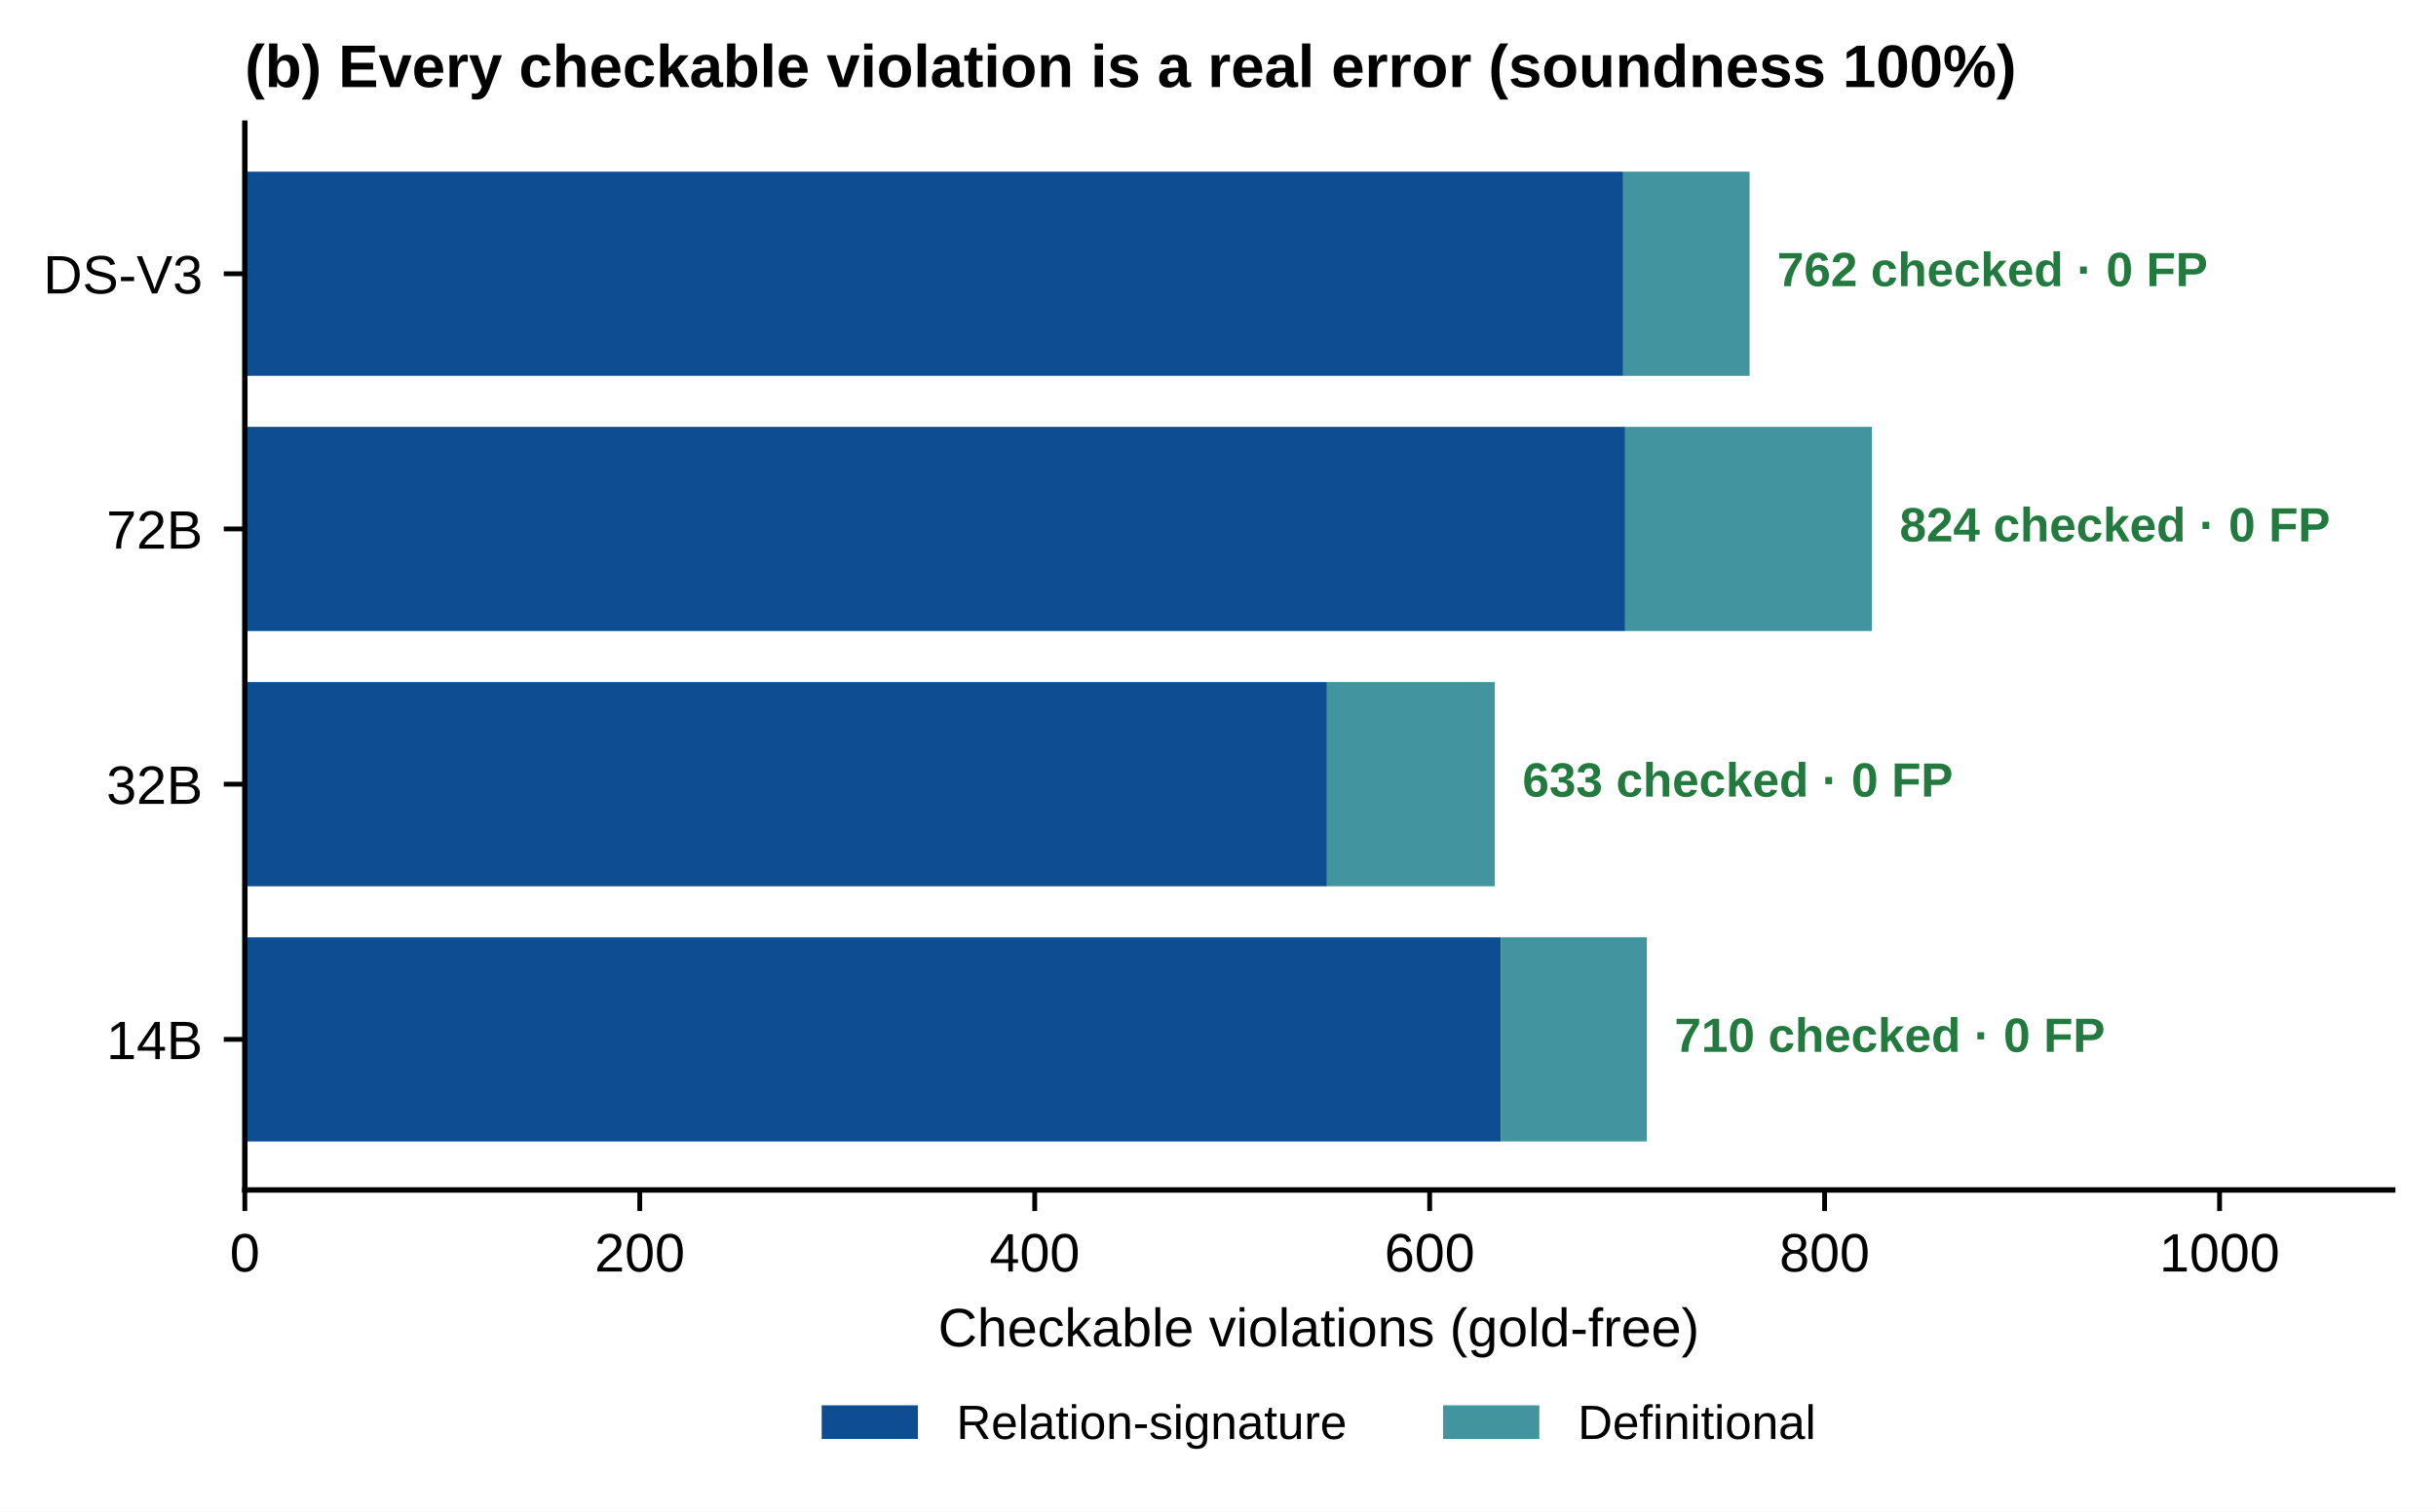
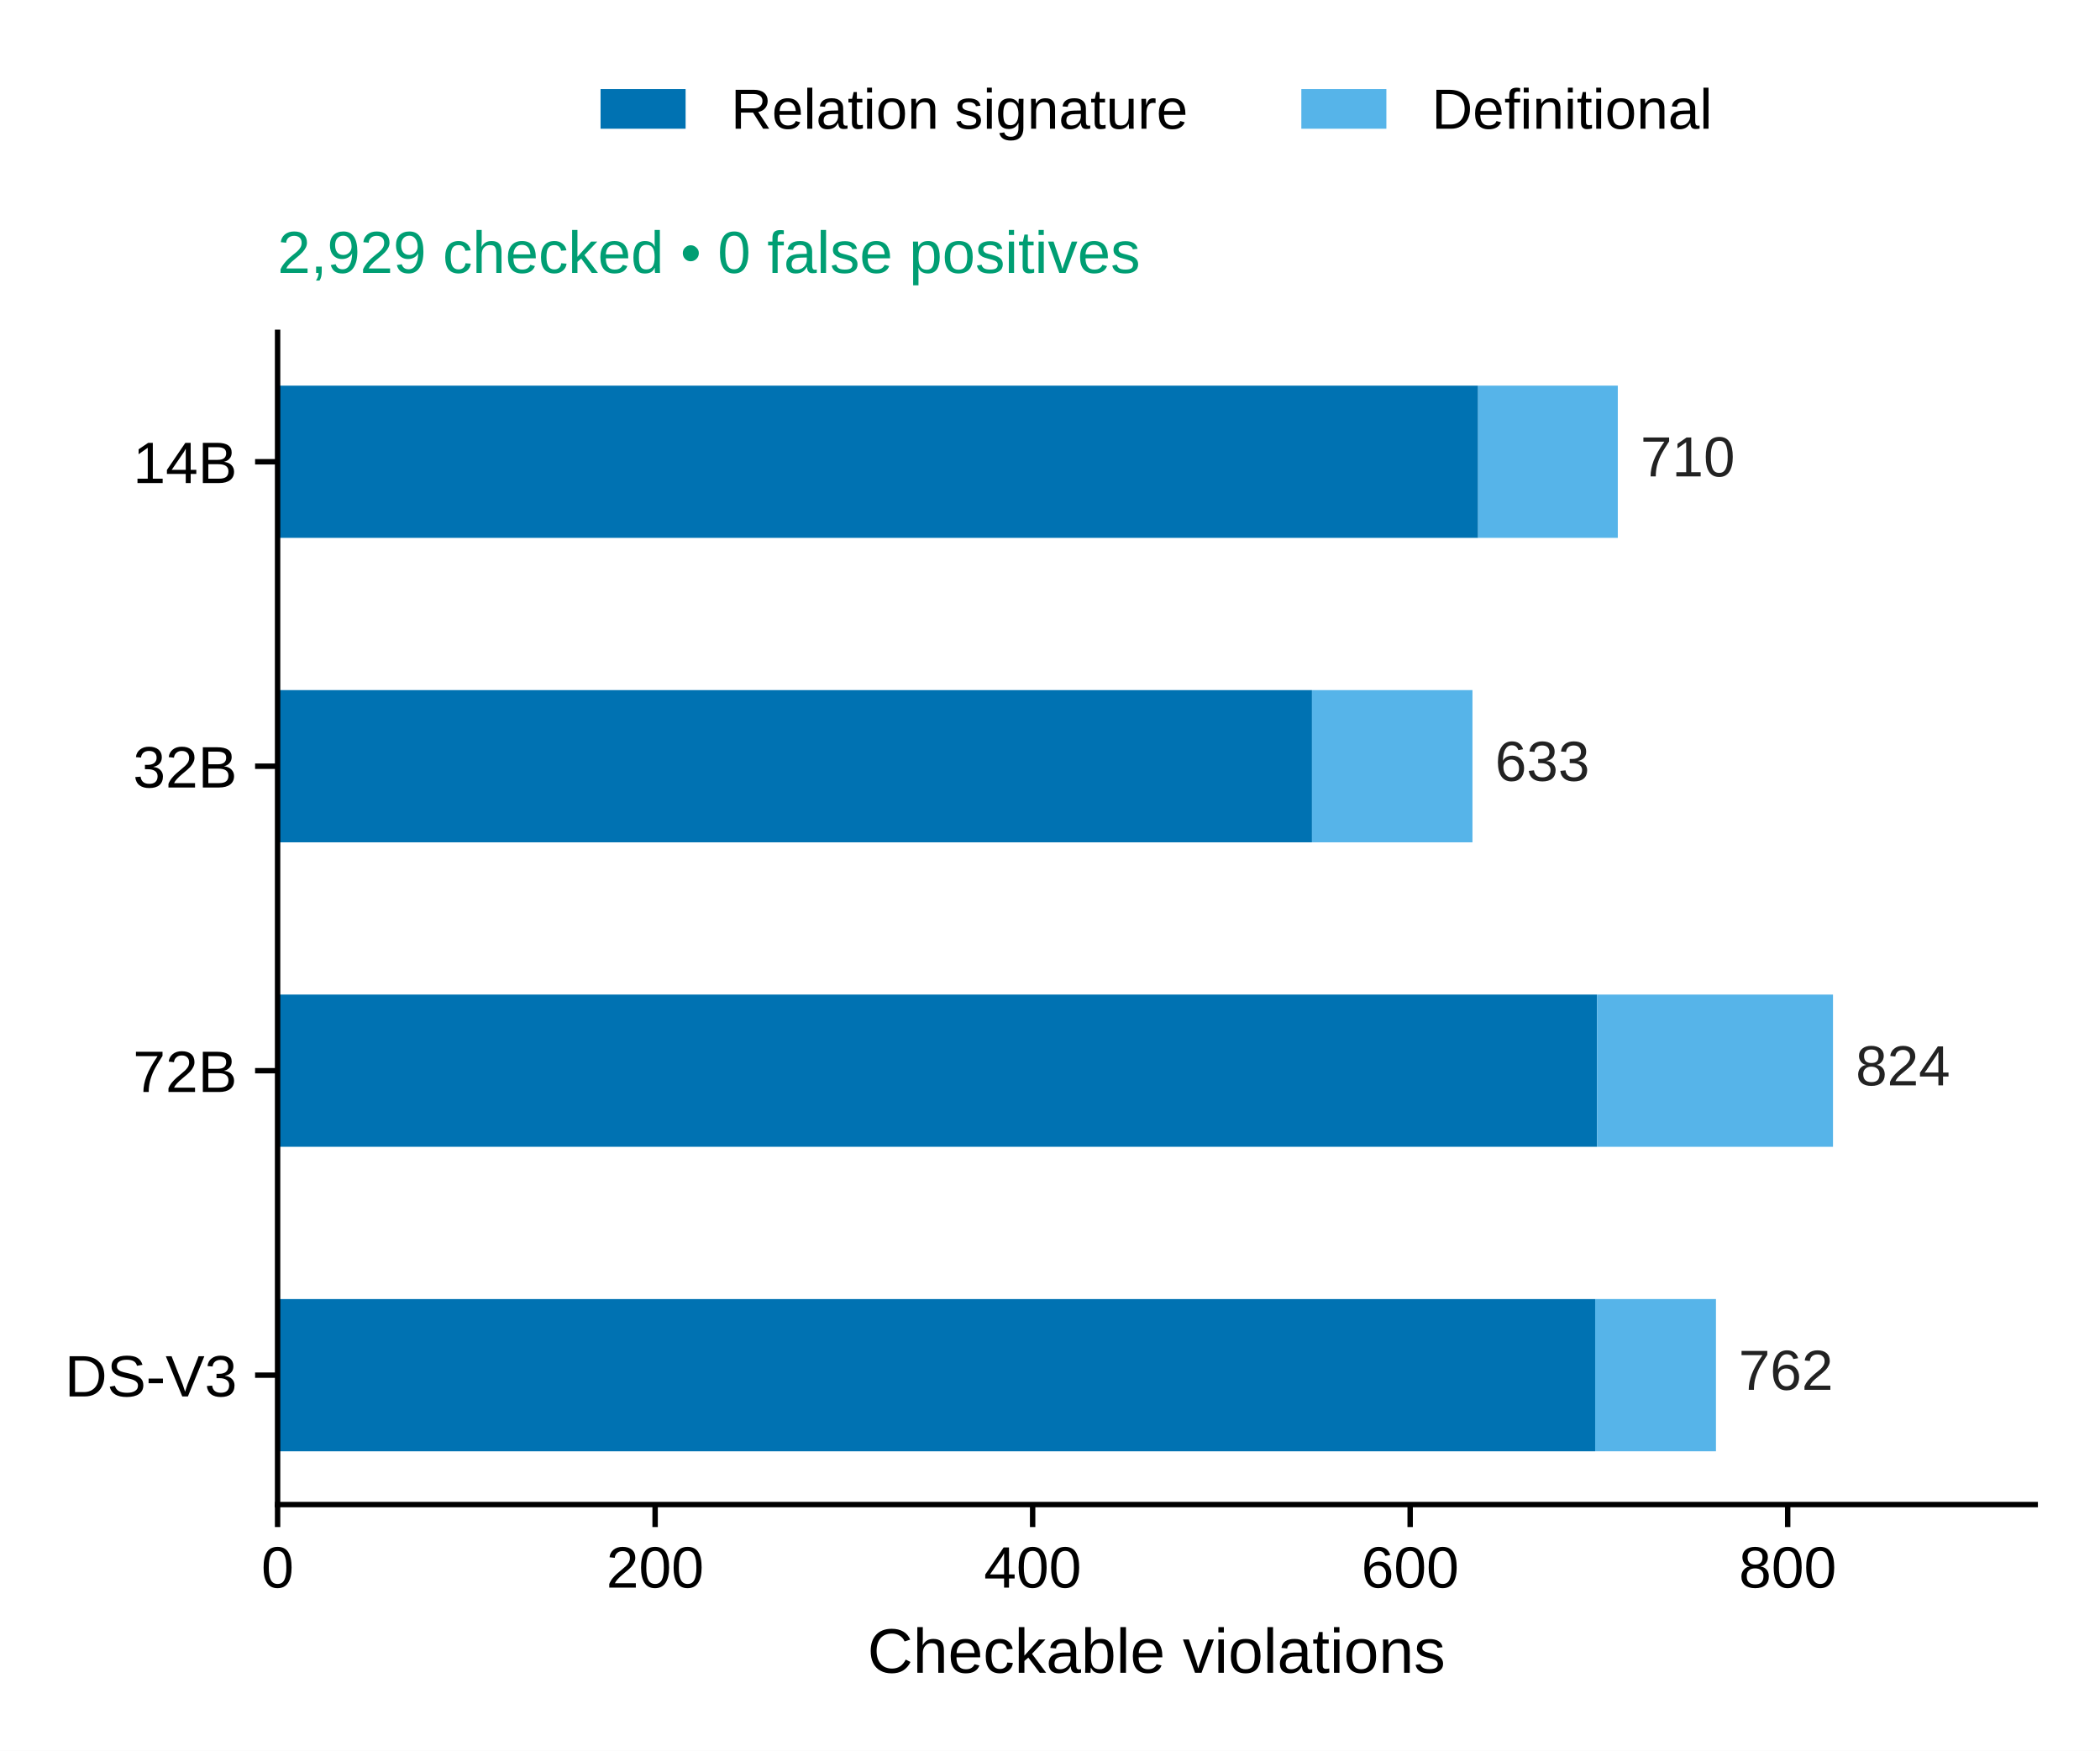
- <svg xmlns="http://www.w3.org/2000/svg" xmlns:xlink="http://www.w3.org/1999/xlink" width="405.028pt" height="251.382pt" viewBox="0 0 405.028 251.382" version="1.1">
+ <svg xmlns="http://www.w3.org/2000/svg" xmlns:xlink="http://www.w3.org/1999/xlink" width="233.345pt" height="194.59pt" viewBox="0 0 233.345 194.59" version="1.1">
  <defs>
    <style type="text/css">*{stroke-linejoin: round; stroke-linecap: butt}</style>
  </defs>
  <g id="figure_1">
    <g id="patch_1">
-       <path d="M 0 251.382  L 405.028 251.382  L 405.028 0  L 0 0  z " style="fill: #ffffff" />
+       <path d="M 0 194.59  L 233.345 194.59  L 233.345 0  L 0 0  z " style="fill: #ffffff" />
    </g>
    <g id="axes_1">
      <g id="patch_2">
-         <path d="M 40.708 197.888  L 397.828 197.888  L 397.828 20.48  L 40.708 20.48  z " style="fill: #ffffff" />
+         <path d="M 30.845 167.221  L 226.145 167.221  L 226.145 36.937  L 30.845 36.937  z " style="fill: #ffffff" />
      </g>
      <g id="patch_3">
-         <path d="M 40.708 189.824  L 249.527 189.824  L 249.527 155.871  L 40.708 155.871  z " clip-path="url(#pc773e7b6ff)" style="fill: #0f4d92" />
+         <path d="M 30.845 42.859  L 164.244 42.859  L 164.244 59.779  L 30.845 59.779  z " clip-path="url(#pb70889f91c)" style="fill: #0072b2" />
      </g>
      <g id="patch_4">
-         <path d="M 40.708 147.382  L 220.634 147.382  L 220.634 113.428  L 40.708 113.428  z " clip-path="url(#pc773e7b6ff)" style="fill: #0f4d92" />
+         <path d="M 30.845 76.699  L 145.786 76.699  L 145.786 93.619  L 30.845 93.619  z " clip-path="url(#pb70889f91c)" style="fill: #0072b2" />
      </g>
      <g id="patch_5">
-         <path d="M 40.708 104.94  L 270.212 104.94  L 270.212 70.986  L 40.708 70.986  z " clip-path="url(#pc773e7b6ff)" style="fill: #0f4d92" />
+         <path d="M 30.845 110.539  L 177.458 110.539  L 177.458 127.459  L 30.845 127.459  z " clip-path="url(#pb70889f91c)" style="fill: #0072b2" />
      </g>
      <g id="patch_6">
-         <path d="M 40.708 62.498  L 269.883 62.498  L 269.883 28.544  L 40.708 28.544  z " clip-path="url(#pc773e7b6ff)" style="fill: #0f4d92" />
+         <path d="M 30.845 144.379  L 177.248 144.379  L 177.248 161.299  L 30.845 161.299  z " clip-path="url(#pb70889f91c)" style="fill: #0072b2" />
      </g>
      <g id="patch_7">
-         <path d="M 249.527 189.824  L 273.823 189.824  L 273.823 155.871  L 249.527 155.871  z " clip-path="url(#pc773e7b6ff)" style="fill: #42949e" />
+         <path d="M 164.244 42.859  L 179.765 42.859  L 179.765 59.779  L 164.244 59.779  z " clip-path="url(#pb70889f91c)" style="fill: #56b4e9" />
      </g>
      <g id="patch_8">
-         <path d="M 220.634 147.382  L 248.542 147.382  L 248.542 113.428  L 220.634 113.428  z " clip-path="url(#pc773e7b6ff)" style="fill: #42949e" />
+         <path d="M 145.786 76.699  L 163.615 76.699  L 163.615 93.619  L 145.786 93.619  z " clip-path="url(#pb70889f91c)" style="fill: #56b4e9" />
      </g>
      <g id="patch_9">
-         <path d="M 270.212 104.94  L 311.253 104.94  L 311.253 70.986  L 270.212 70.986  z " clip-path="url(#pc773e7b6ff)" style="fill: #42949e" />
+         <path d="M 177.458 110.539  L 203.676 110.539  L 203.676 127.459  L 177.458 127.459  z " clip-path="url(#pb70889f91c)" style="fill: #56b4e9" />
      </g>
      <g id="patch_10">
-         <path d="M 269.883 62.498  L 290.897 62.498  L 290.897 28.544  L 269.883 28.544  z " clip-path="url(#pc773e7b6ff)" style="fill: #42949e" />
+         <path d="M 177.248 144.379  L 190.672 144.379  L 190.672 161.299  L 177.248 161.299  z " clip-path="url(#pb70889f91c)" style="fill: #56b4e9" />
      </g>
      <g id="matplotlib.axis_1">
        <g id="xtick_1">
          <g id="line2d_1">
            <defs>
-               <path id="m17332b779a" d="M 0 0  L 0 3.5  " style="stroke: #000000; stroke-width: 0.8" />
+               <path id="m54257b5601" d="M 0 0  L 0 2.5  " style="stroke: #000000; stroke-width: 0.6" />
            </defs>
            <g>
-               <use xlink:href="#m17332b779a" x="40.708" y="197.888" style="stroke: #000000; stroke-width: 0.8" />
+               <use xlink:href="#m54257b5601" x="30.845" y="167.221" style="stroke: #000000; stroke-width: 0.6" />
            </g>
          </g>
          <g id="text_1">
-             <text style="font-size: 9px; font-family: 'Arial', 'DejaVu Sans', 'Liberation Sans', sans-serif; text-anchor: middle" x="40.708" y="211.441" transform="rotate(-0 40.70781 211.4405)">0</text>
+             <text style="font-size: 6.5px; font-family: 'Arial', 'DejaVu Sans', 'Liberation Sans', sans-serif; text-anchor: middle" x="30.845" y="176.453" transform="rotate(-0 30.84453 176.4528)">0</text>
          </g>
        </g>
        <g id="xtick_2">
          <g id="line2d_2">
            <g>
-               <use xlink:href="#m17332b779a" x="106.374" y="197.888" style="stroke: #000000; stroke-width: 0.8" />
+               <use xlink:href="#m54257b5601" x="72.794" y="167.221" style="stroke: #000000; stroke-width: 0.6" />
            </g>
          </g>
          <g id="text_2">
-             <text style="font-size: 9px; font-family: 'Arial', 'DejaVu Sans', 'Liberation Sans', sans-serif; text-anchor: middle" x="106.374" y="211.441" transform="rotate(-0 106.3742 211.4405)">200</text>
+             <text style="font-size: 6.5px; font-family: 'Arial', 'DejaVu Sans', 'Liberation Sans', sans-serif; text-anchor: middle" x="72.794" y="176.453" transform="rotate(-0 72.79401 176.4528)">200</text>
          </g>
        </g>
        <g id="xtick_3">
          <g id="line2d_3">
            <g>
-               <use xlink:href="#m17332b779a" x="172.041" y="197.888" style="stroke: #000000; stroke-width: 0.8" />
+               <use xlink:href="#m54257b5601" x="114.743" y="167.221" style="stroke: #000000; stroke-width: 0.6" />
            </g>
          </g>
          <g id="text_3">
-             <text style="font-size: 9px; font-family: 'Arial', 'DejaVu Sans', 'Liberation Sans', sans-serif; text-anchor: middle" x="172.041" y="211.441" transform="rotate(-0 172.0406 211.4405)">400</text>
+             <text style="font-size: 6.5px; font-family: 'Arial', 'DejaVu Sans', 'Liberation Sans', sans-serif; text-anchor: middle" x="114.743" y="176.453" transform="rotate(-0 114.7435 176.4528)">400</text>
          </g>
        </g>
        <g id="xtick_4">
          <g id="line2d_4">
            <g>
-               <use xlink:href="#m17332b779a" x="237.707" y="197.888" style="stroke: #000000; stroke-width: 0.8" />
+               <use xlink:href="#m54257b5601" x="156.693" y="167.221" style="stroke: #000000; stroke-width: 0.6" />
            </g>
          </g>
          <g id="text_4">
-             <text style="font-size: 9px; font-family: 'Arial', 'DejaVu Sans', 'Liberation Sans', sans-serif; text-anchor: middle" x="237.707" y="211.441" transform="rotate(-0 237.7069 211.4405)">600</text>
+             <text style="font-size: 6.5px; font-family: 'Arial', 'DejaVu Sans', 'Liberation Sans', sans-serif; text-anchor: middle" x="156.693" y="176.453" transform="rotate(-0 156.693 176.4528)">600</text>
          </g>
        </g>
        <g id="xtick_5">
          <g id="line2d_5">
            <g>
-               <use xlink:href="#m17332b779a" x="303.373" y="197.888" style="stroke: #000000; stroke-width: 0.8" />
+               <use xlink:href="#m54257b5601" x="198.642" y="167.221" style="stroke: #000000; stroke-width: 0.6" />
            </g>
          </g>
          <g id="text_5">
-             <text style="font-size: 9px; font-family: 'Arial', 'DejaVu Sans', 'Liberation Sans', sans-serif; text-anchor: middle" x="303.373" y="211.441" transform="rotate(-0 303.3733 211.4405)">800</text>
+             <text style="font-size: 6.5px; font-family: 'Arial', 'DejaVu Sans', 'Liberation Sans', sans-serif; text-anchor: middle" x="198.642" y="176.453" transform="rotate(-0 198.6425 176.4528)">800</text>
          </g>
        </g>
-         <g id="xtick_6">
-           <g id="line2d_6">
-             <g>
-               <use xlink:href="#m17332b779a" x="369.04" y="197.888" style="stroke: #000000; stroke-width: 0.8" />
-             </g>
-           </g>
-           <g id="text_6">
-             <text style="font-size: 9px; font-family: 'Arial', 'DejaVu Sans', 'Liberation Sans', sans-serif; text-anchor: middle" x="369.04" y="211.441" transform="rotate(-0 369.0397 211.4405)">1000</text>
-           </g>
-         </g>
-         <g id="text_7">
-           <text style="font-size: 9px; font-family: 'Arial', 'DejaVu Sans', 'Liberation Sans', sans-serif; text-anchor: middle" x="219.268" y="223.887" transform="rotate(-0 219.2678 223.8868)">Checkable violations (gold-free)</text>
+         <g id="text_6">
+           <text style="font-size: 7px; font-family: 'Arial', 'DejaVu Sans', 'Liberation Sans', sans-serif; text-anchor: middle" x="128.495" y="185.917" transform="rotate(-0 128.4945 185.9169)">Checkable violations</text>
        </g>
      </g>
      <g id="matplotlib.axis_2">
        <g id="ytick_1">
-           <g id="line2d_7">
+           <g id="line2d_6">
            <defs>
-               <path id="mc8f4cca318" d="M 0 0  L -3.5 0  " style="stroke: #000000; stroke-width: 0.8" />
+               <path id="m7cbbaf44a8" d="M 0 0  L -2.5 0  " style="stroke: #000000; stroke-width: 0.6" />
            </defs>
            <g>
-               <use xlink:href="#mc8f4cca318" x="40.708" y="172.847" style="stroke: #000000; stroke-width: 0.8" />
+               <use xlink:href="#m7cbbaf44a8" x="30.845" y="51.319" style="stroke: #000000; stroke-width: 0.6" />
+             </g>
+           </g>
+           <g id="text_7">
+             <text style="font-size: 6.5px; font-family: 'Arial', 'DejaVu Sans', 'Liberation Sans', sans-serif; text-anchor: end" x="26.345" y="53.685" transform="rotate(-0 26.34453 53.68469)">14B</text>
+           </g>
+         </g>
+         <g id="ytick_2">
+           <g id="line2d_7">
+             <g>
+               <use xlink:href="#m7cbbaf44a8" x="30.845" y="85.159" style="stroke: #000000; stroke-width: 0.6" />
            </g>
          </g>
          <g id="text_8">
-             <text style="font-size: 9px; font-family: 'Arial', 'DejaVu Sans', 'Liberation Sans', sans-serif; text-anchor: end" x="33.708" y="176.124" transform="rotate(-0 33.70781 176.1236)">14B</text>
+             <text style="font-size: 6.5px; font-family: 'Arial', 'DejaVu Sans', 'Liberation Sans', sans-serif; text-anchor: end" x="26.345" y="87.525" transform="rotate(-0 26.34453 87.52469)">32B</text>
          </g>
        </g>
-         <g id="ytick_2">
+         <g id="ytick_3">
          <g id="line2d_8">
            <g>
-               <use xlink:href="#mc8f4cca318" x="40.708" y="130.405" style="stroke: #000000; stroke-width: 0.8" />
+               <use xlink:href="#m7cbbaf44a8" x="30.845" y="118.999" style="stroke: #000000; stroke-width: 0.6" />
            </g>
          </g>
          <g id="text_9">
-             <text style="font-size: 9px; font-family: 'Arial', 'DejaVu Sans', 'Liberation Sans', sans-serif; text-anchor: end" x="33.708" y="133.681" transform="rotate(-0 33.70781 133.6814)">32B</text>
+             <text style="font-size: 6.5px; font-family: 'Arial', 'DejaVu Sans', 'Liberation Sans', sans-serif; text-anchor: end" x="26.345" y="121.365" transform="rotate(-0 26.34453 121.3647)">72B</text>
          </g>
        </g>
-         <g id="ytick_3">
+         <g id="ytick_4">
          <g id="line2d_9">
            <g>
-               <use xlink:href="#mc8f4cca318" x="40.708" y="87.963" style="stroke: #000000; stroke-width: 0.8" />
+               <use xlink:href="#m7cbbaf44a8" x="30.845" y="152.839" style="stroke: #000000; stroke-width: 0.6" />
            </g>
          </g>
          <g id="text_10">
-             <text style="font-size: 9px; font-family: 'Arial', 'DejaVu Sans', 'Liberation Sans', sans-serif; text-anchor: end" x="33.708" y="91.239" transform="rotate(-0 33.70781 91.23934)">72B</text>
-           </g>
-         </g>
-         <g id="ytick_4">
-           <g id="line2d_10">
-             <g>
-               <use xlink:href="#mc8f4cca318" x="40.708" y="45.521" style="stroke: #000000; stroke-width: 0.8" />
-             </g>
-           </g>
-           <g id="text_11">
-             <text style="font-size: 9px; font-family: 'Arial', 'DejaVu Sans', 'Liberation Sans', sans-serif; text-anchor: end" x="33.708" y="48.797" transform="rotate(-0 33.70781 48.79724)">DS-V3</text>
+             <text style="font-size: 6.5px; font-family: 'Arial', 'DejaVu Sans', 'Liberation Sans', sans-serif; text-anchor: end" x="26.345" y="155.205" transform="rotate(-0 26.34453 155.2047)">DS-V3</text>
          </g>
        </g>
      </g>
      <g id="patch_11">
-         <path d="M 40.708 197.888  L 40.708 20.48  " style="fill: none; stroke: #000000; stroke-width: 0.9; stroke-linejoin: miter; stroke-linecap: square" />
+         <path d="M 30.845 167.221  L 30.845 36.937  " style="fill: none; stroke: #000000; stroke-width: 0.6; stroke-linejoin: miter; stroke-linecap: square" />
      </g>
      <g id="patch_12">
-         <path d="M 40.708 197.888  L 397.828 197.888  " style="fill: none; stroke: #000000; stroke-width: 0.9; stroke-linejoin: miter; stroke-linecap: square" />
+         <path d="M 30.845 167.221  L 226.145 167.221  " style="fill: none; stroke: #000000; stroke-width: 0.6; stroke-linejoin: miter; stroke-linecap: square" />
+       </g>
+       <g id="text_11">
+         <text style="font-size: 6.3px; font-family: 'Arial', 'DejaVu Sans', 'Liberation Sans', sans-serif; text-anchor: start; fill: #222222" x="182.282" y="52.949" transform="rotate(-0 182.2822 52.94898)">710</text>
      </g>
      <g id="text_12">
-         <text style="font-weight: 700; font-size: 8px; font-family: 'Arial', 'DejaVu Sans', 'Liberation Sans', sans-serif; text-anchor: start; fill: #227a3f" x="278.414" y="174.918" transform="rotate(-0 278.4135 174.9177)">710 checked · 0 FP</text>
+         <text style="font-size: 6.3px; font-family: 'Arial', 'DejaVu Sans', 'Liberation Sans', sans-serif; text-anchor: start; fill: #222222" x="166.132" y="86.789" transform="rotate(-0 166.1316 86.78898)">633</text>
      </g>
      <g id="text_13">
-         <text style="font-weight: 700; font-size: 8px; font-family: 'Arial', 'DejaVu Sans', 'Liberation Sans', sans-serif; text-anchor: start; fill: #227a3f" x="253.132" y="132.476" transform="rotate(-0 253.132 132.4756)">633 checked · 0 FP</text>
+         <text style="font-size: 6.3px; font-family: 'Arial', 'DejaVu Sans', 'Liberation Sans', sans-serif; text-anchor: start; fill: #222222" x="206.193" y="120.629" transform="rotate(-0 206.1934 120.629)">824</text>
      </g>
      <g id="text_14">
-         <text style="font-weight: 700; font-size: 8px; font-family: 'Arial', 'DejaVu Sans', 'Liberation Sans', sans-serif; text-anchor: start; fill: #227a3f" x="315.843" y="90.034" transform="rotate(-0 315.8433 90.03353)">824 checked · 0 FP</text>
+         <text style="font-size: 6.3px; font-family: 'Arial', 'DejaVu Sans', 'Liberation Sans', sans-serif; text-anchor: start; fill: #222222" x="193.189" y="154.469" transform="rotate(-0 193.189 154.469)">762</text>
      </g>
      <g id="text_15">
-         <text style="font-weight: 700; font-size: 8px; font-family: 'Arial', 'DejaVu Sans', 'Liberation Sans', sans-serif; text-anchor: start; fill: #227a3f" x="295.487" y="47.591" transform="rotate(-0 295.4868 47.59143)">762 checked · 0 FP</text>
-       </g>
-       <g id="text_16">
-         <text style="font-weight: 700; font-size: 10px; font-family: 'Arial', 'DejaVu Sans', 'Liberation Sans', sans-serif; text-anchor: start" x="40.708" y="14.48" transform="rotate(-0 40.70781 14.48027)">(b)  Every checkable violation is a real error (soundness 100%)</text>
+         <text style="font-size: 6.6px; font-family: 'Arial', 'DejaVu Sans', 'Liberation Sans', sans-serif; text-anchor: start; fill: #009e73" x="30.845" y="30.336" transform="rotate(-0 30.84453 30.33628)">2,929 checked  •  0 false positives</text>
      </g>
      <g id="legend_1">
        <g id="patch_13">
-           <path d="M 136.619 239.298  L 152.619 239.298  L 152.619 233.698  L 136.619 233.698  z " style="fill: #0f4d92" />
+           <path d="M 66.732 14.307  L 76.182 14.307  L 76.182 9.897  L 66.732 9.897  z " style="fill: #0072b2" />
+         </g>
+         <g id="text_16">
+           <text style="font-size: 6.3px; font-family: 'Arial', 'DejaVu Sans', 'Liberation Sans', sans-serif; text-anchor: start" x="81.222" y="14.307" transform="rotate(-0 81.22238 14.30657)">Relation signature</text>
+         </g>
+         <g id="patch_14">
+           <path d="M 144.6 14.307  L 154.05 14.307  L 154.05 9.897  L 144.6 9.897  z " style="fill: #56b4e9" />
        </g>
        <g id="text_17">
-           <text style="font-size: 8px; font-family: 'Arial', 'DejaVu Sans', 'Liberation Sans', sans-serif; text-anchor: start" x="159.019" y="239.298" transform="rotate(-0 159.0191 239.2978)">Relation-signature</text>
-         </g>
-         <g id="patch_14">
-           <path d="M 239.94 239.298  L 255.94 239.298  L 255.94 233.698  L 239.94 233.698  z " style="fill: #42949e" />
-         </g>
-         <g id="text_18">
-           <text style="font-size: 8px; font-family: 'Arial', 'DejaVu Sans', 'Liberation Sans', sans-serif; text-anchor: start" x="262.34" y="239.298" transform="rotate(-0 262.3403 239.2978)">Definitional</text>
+           <text style="font-size: 6.3px; font-family: 'Arial', 'DejaVu Sans', 'Liberation Sans', sans-serif; text-anchor: start" x="159.09" y="14.307" transform="rotate(-0 159.0904 14.30657)">Definitional</text>
        </g>
      </g>
    </g>
  </g>
  <defs>
-     <clipPath id="pc773e7b6ff">
-       <rect x="40.708" y="20.48" width="357.12" height="177.408" />
+     <clipPath id="pb70889f91c">
+       <rect x="30.845" y="36.937" width="195.3" height="130.284" />
    </clipPath>
  </defs>
</svg>
